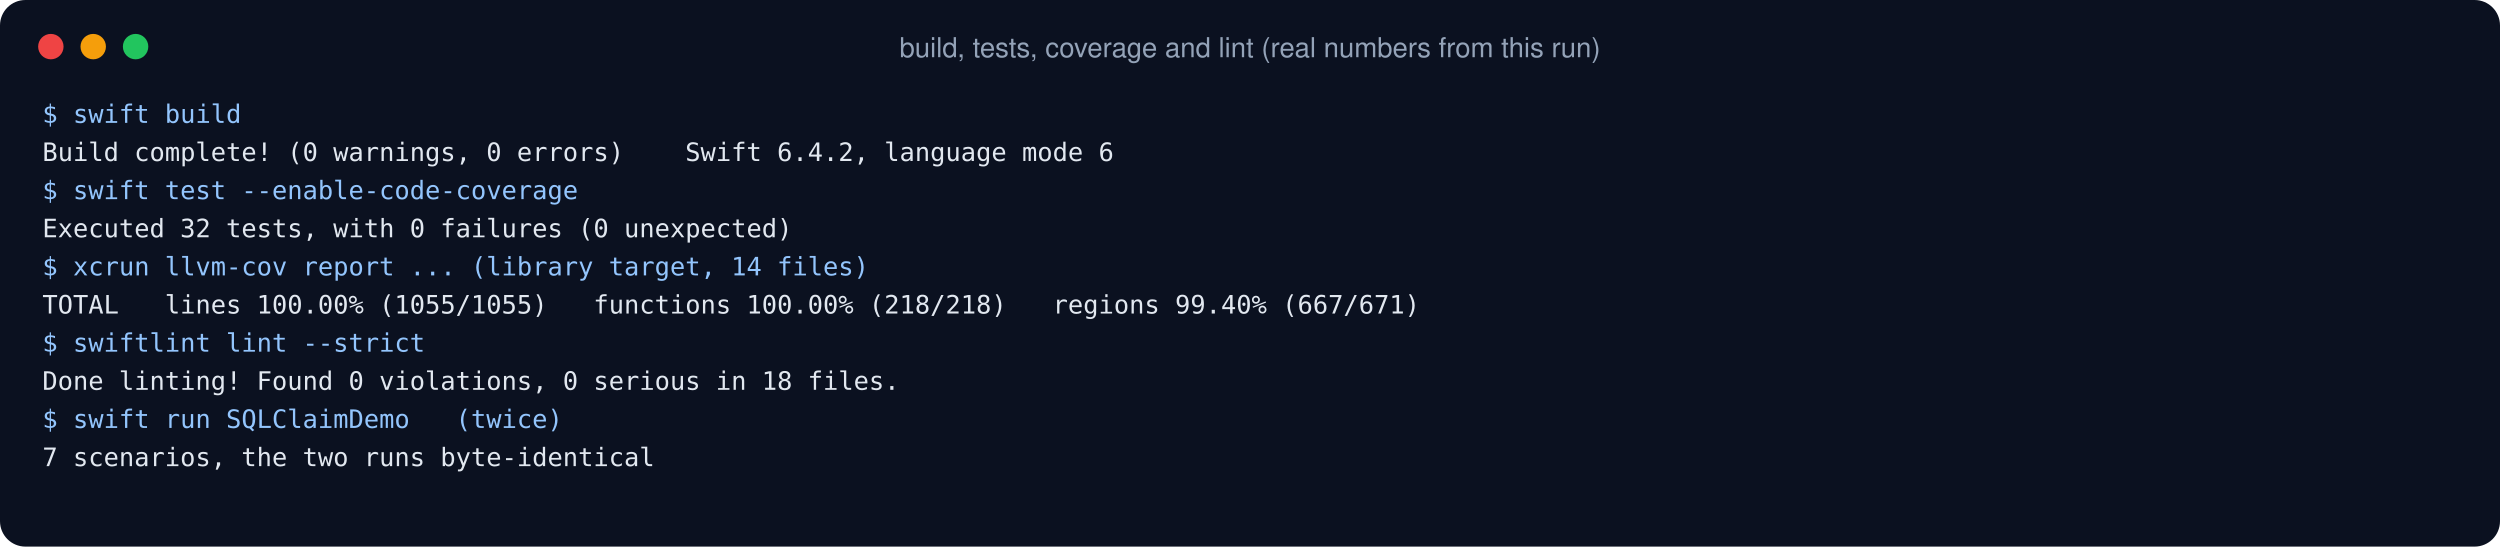
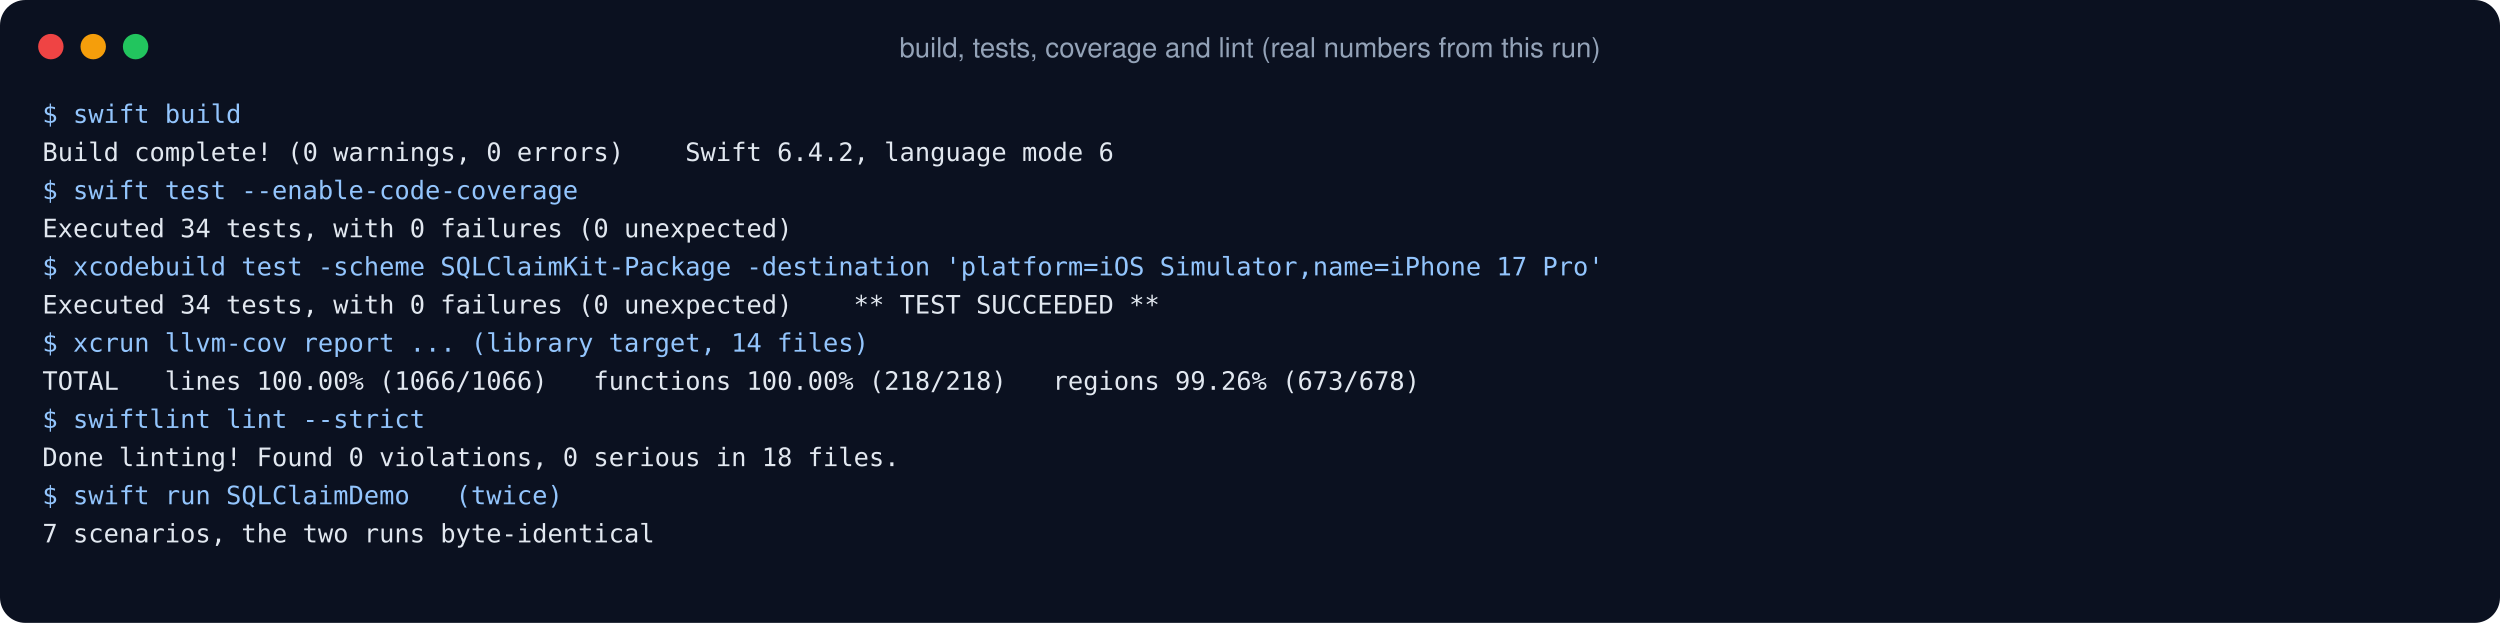
- <svg xmlns="http://www.w3.org/2000/svg" width="1180" height="258" viewBox="0 0 1180 258">
-   <rect width="1180" height="258" rx="12" fill="#0b1120" />
+ <svg xmlns="http://www.w3.org/2000/svg" width="1180" height="294" viewBox="0 0 1180 294">
+   <rect width="1180" height="294" rx="12" fill="#0b1120" />
  <circle cx="24" cy="22" r="6" fill="#ef4444" />
  <circle cx="44" cy="22" r="6" fill="#f59e0b" />
  <circle cx="64" cy="22" r="6" fill="#22c55e" />
  <text x="590.0" y="27" fill="#94a3b8" font-family="Helvetica, Arial, sans-serif" font-size="13" text-anchor="middle">build, tests, coverage and lint (real numbers from this run)</text>
  <text x="20" y="58" fill="#93c5fd" font-family="Menlo, Monaco, monospace" font-size="12" text-anchor="start">$ swift build</text>
  <text x="20" y="76" fill="#e2e8f0" font-family="Menlo, Monaco, monospace" font-size="12" text-anchor="start">Build complete! (0 warnings, 0 errors)    Swift 6.4.2, language mode 6</text>
  <text x="20" y="94" fill="#93c5fd" font-family="Menlo, Monaco, monospace" font-size="12" text-anchor="start">$ swift test --enable-code-coverage</text>
-   <text x="20" y="112" fill="#e2e8f0" font-family="Menlo, Monaco, monospace" font-size="12" text-anchor="start">Executed 32 tests, with 0 failures (0 unexpected)</text>
-   <text x="20" y="130" fill="#93c5fd" font-family="Menlo, Monaco, monospace" font-size="12" text-anchor="start">$ xcrun llvm-cov report ... (library target, 14 files)</text>
-   <text x="20" y="148" fill="#e2e8f0" font-family="Menlo, Monaco, monospace" font-size="12" text-anchor="start">TOTAL   lines 100.00% (1055/1055)   functions 100.00% (218/218)   regions 99.40% (667/671)</text>
-   <text x="20" y="166" fill="#93c5fd" font-family="Menlo, Monaco, monospace" font-size="12" text-anchor="start">$ swiftlint lint --strict</text>
-   <text x="20" y="184" fill="#e2e8f0" font-family="Menlo, Monaco, monospace" font-size="12" text-anchor="start">Done linting! Found 0 violations, 0 serious in 18 files.</text>
-   <text x="20" y="202" fill="#93c5fd" font-family="Menlo, Monaco, monospace" font-size="12" text-anchor="start">$ swift run SQLClaimDemo   (twice)</text>
-   <text x="20" y="220" fill="#e2e8f0" font-family="Menlo, Monaco, monospace" font-size="12" text-anchor="start">7 scenarios, the two runs byte-identical</text>
+   <text x="20" y="112" fill="#e2e8f0" font-family="Menlo, Monaco, monospace" font-size="12" text-anchor="start">Executed 34 tests, with 0 failures (0 unexpected)</text>
+   <text x="20" y="130" fill="#93c5fd" font-family="Menlo, Monaco, monospace" font-size="12" text-anchor="start">$ xcodebuild test -scheme SQLClaimKit-Package -destination 'platform=iOS Simulator,name=iPhone 17 Pro'</text>
+   <text x="20" y="148" fill="#e2e8f0" font-family="Menlo, Monaco, monospace" font-size="12" text-anchor="start">Executed 34 tests, with 0 failures (0 unexpected)    ** TEST SUCCEEDED **</text>
+   <text x="20" y="166" fill="#93c5fd" font-family="Menlo, Monaco, monospace" font-size="12" text-anchor="start">$ xcrun llvm-cov report ... (library target, 14 files)</text>
+   <text x="20" y="184" fill="#e2e8f0" font-family="Menlo, Monaco, monospace" font-size="12" text-anchor="start">TOTAL   lines 100.00% (1066/1066)   functions 100.00% (218/218)   regions 99.26% (673/678)</text>
+   <text x="20" y="202" fill="#93c5fd" font-family="Menlo, Monaco, monospace" font-size="12" text-anchor="start">$ swiftlint lint --strict</text>
+   <text x="20" y="220" fill="#e2e8f0" font-family="Menlo, Monaco, monospace" font-size="12" text-anchor="start">Done linting! Found 0 violations, 0 serious in 18 files.</text>
+   <text x="20" y="238" fill="#93c5fd" font-family="Menlo, Monaco, monospace" font-size="12" text-anchor="start">$ swift run SQLClaimDemo   (twice)</text>
+   <text x="20" y="256" fill="#e2e8f0" font-family="Menlo, Monaco, monospace" font-size="12" text-anchor="start">7 scenarios, the two runs byte-identical</text>
</svg>
